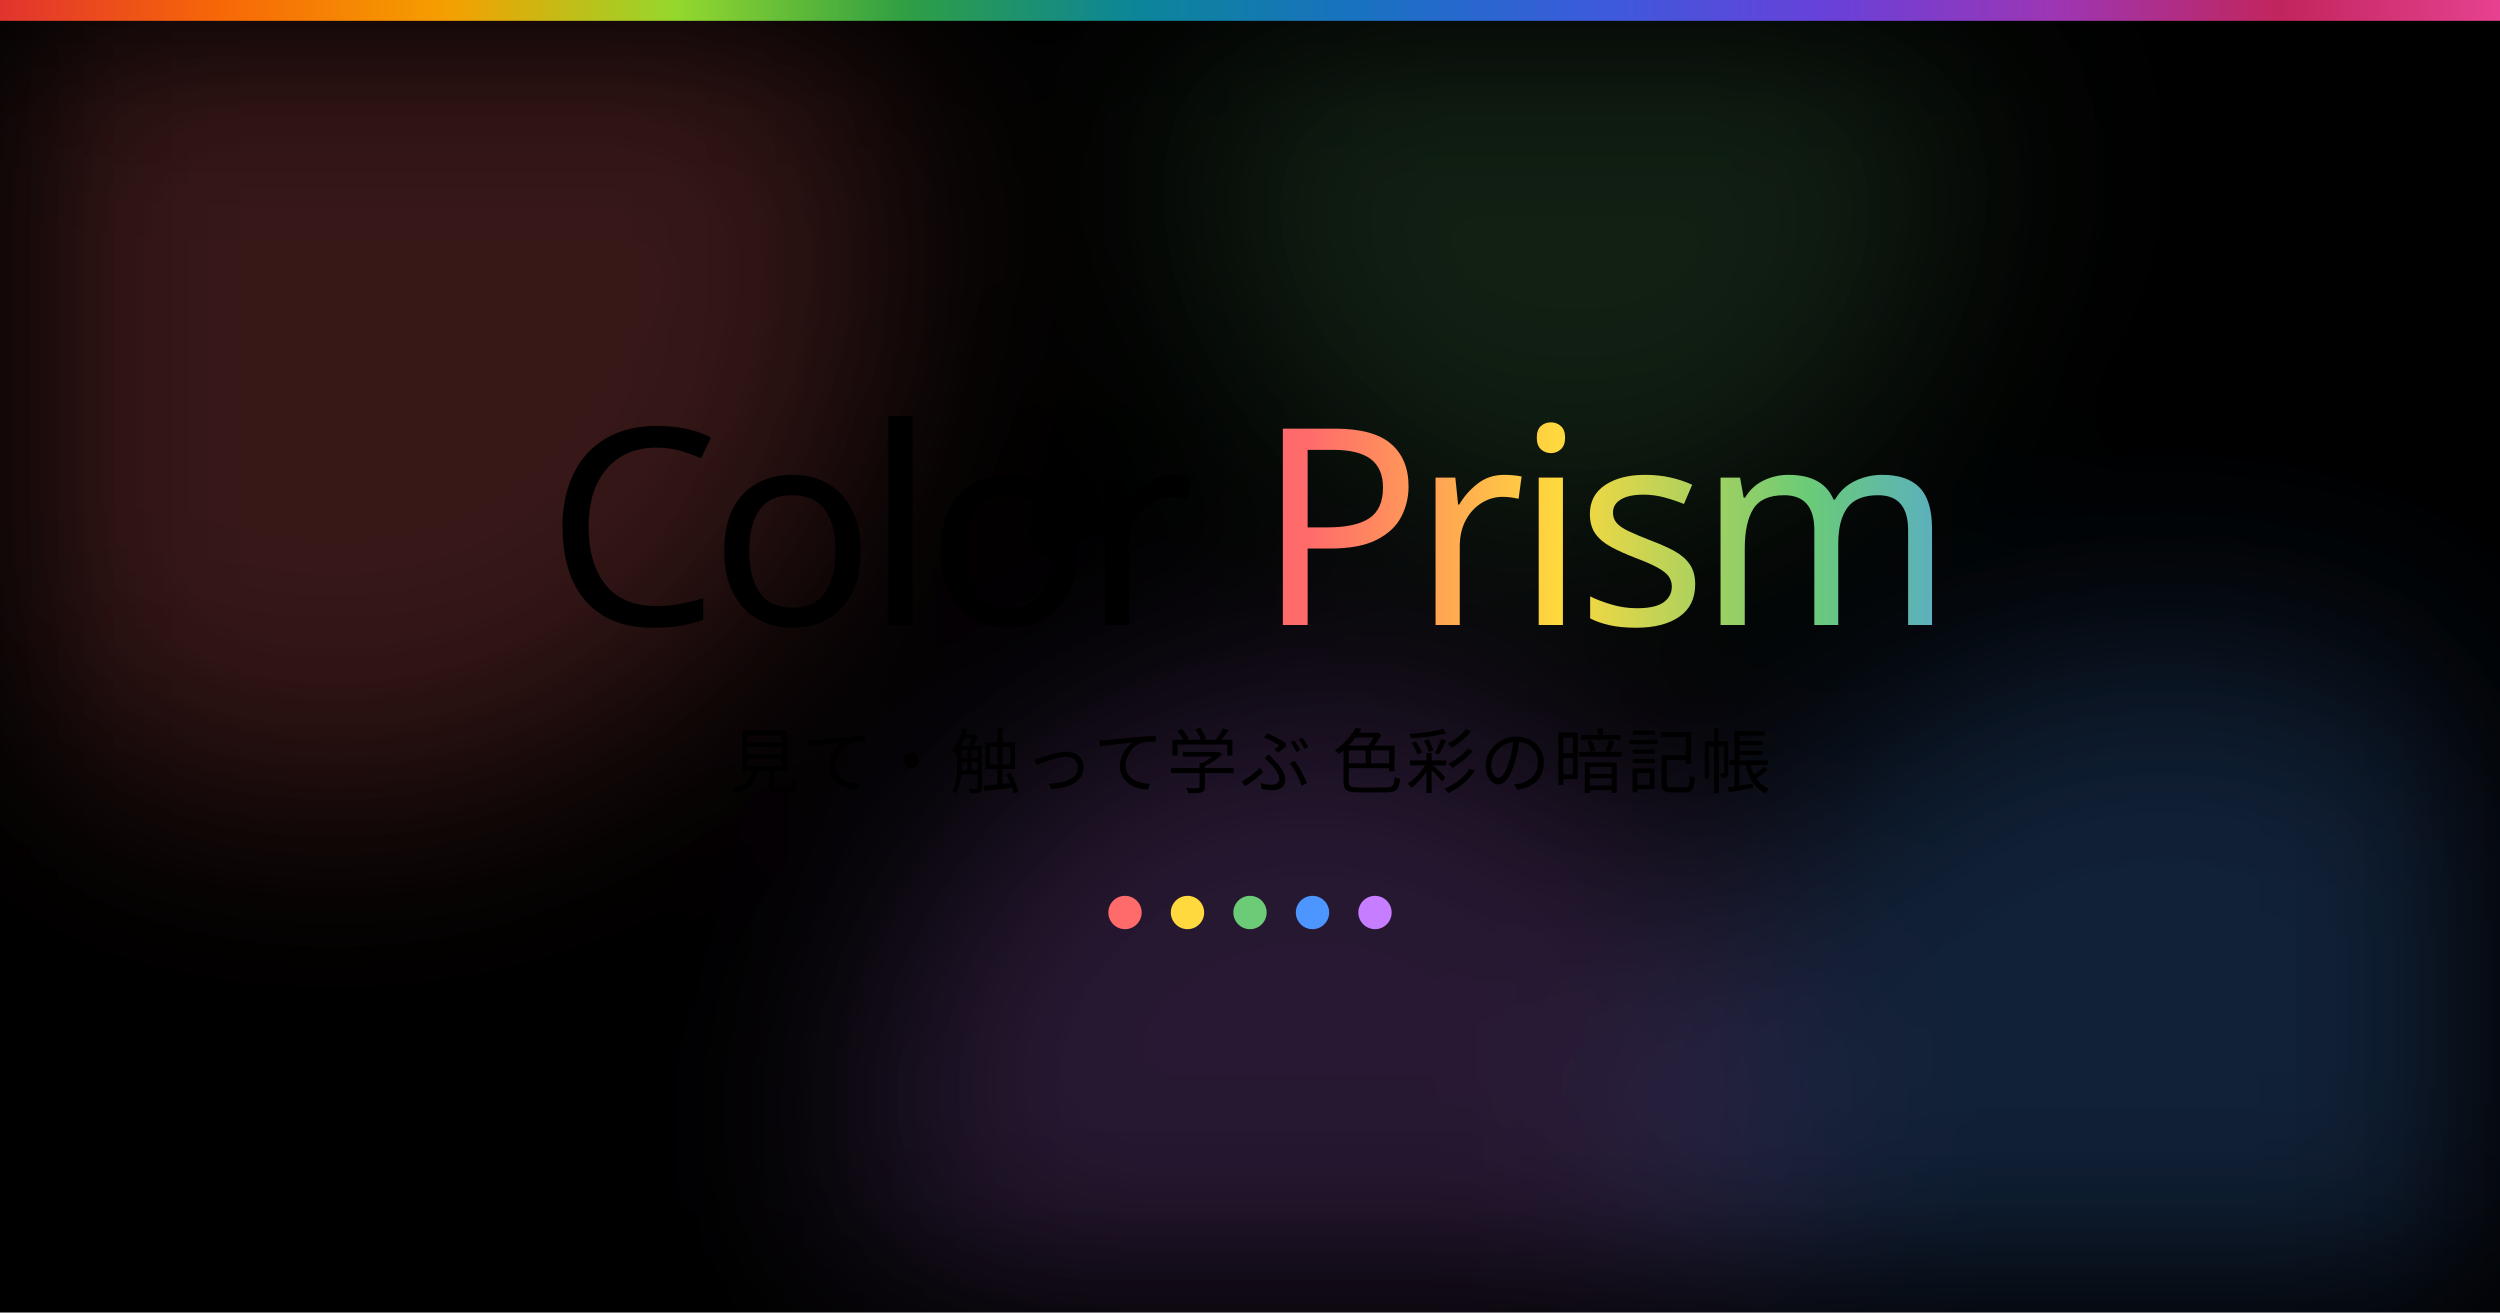
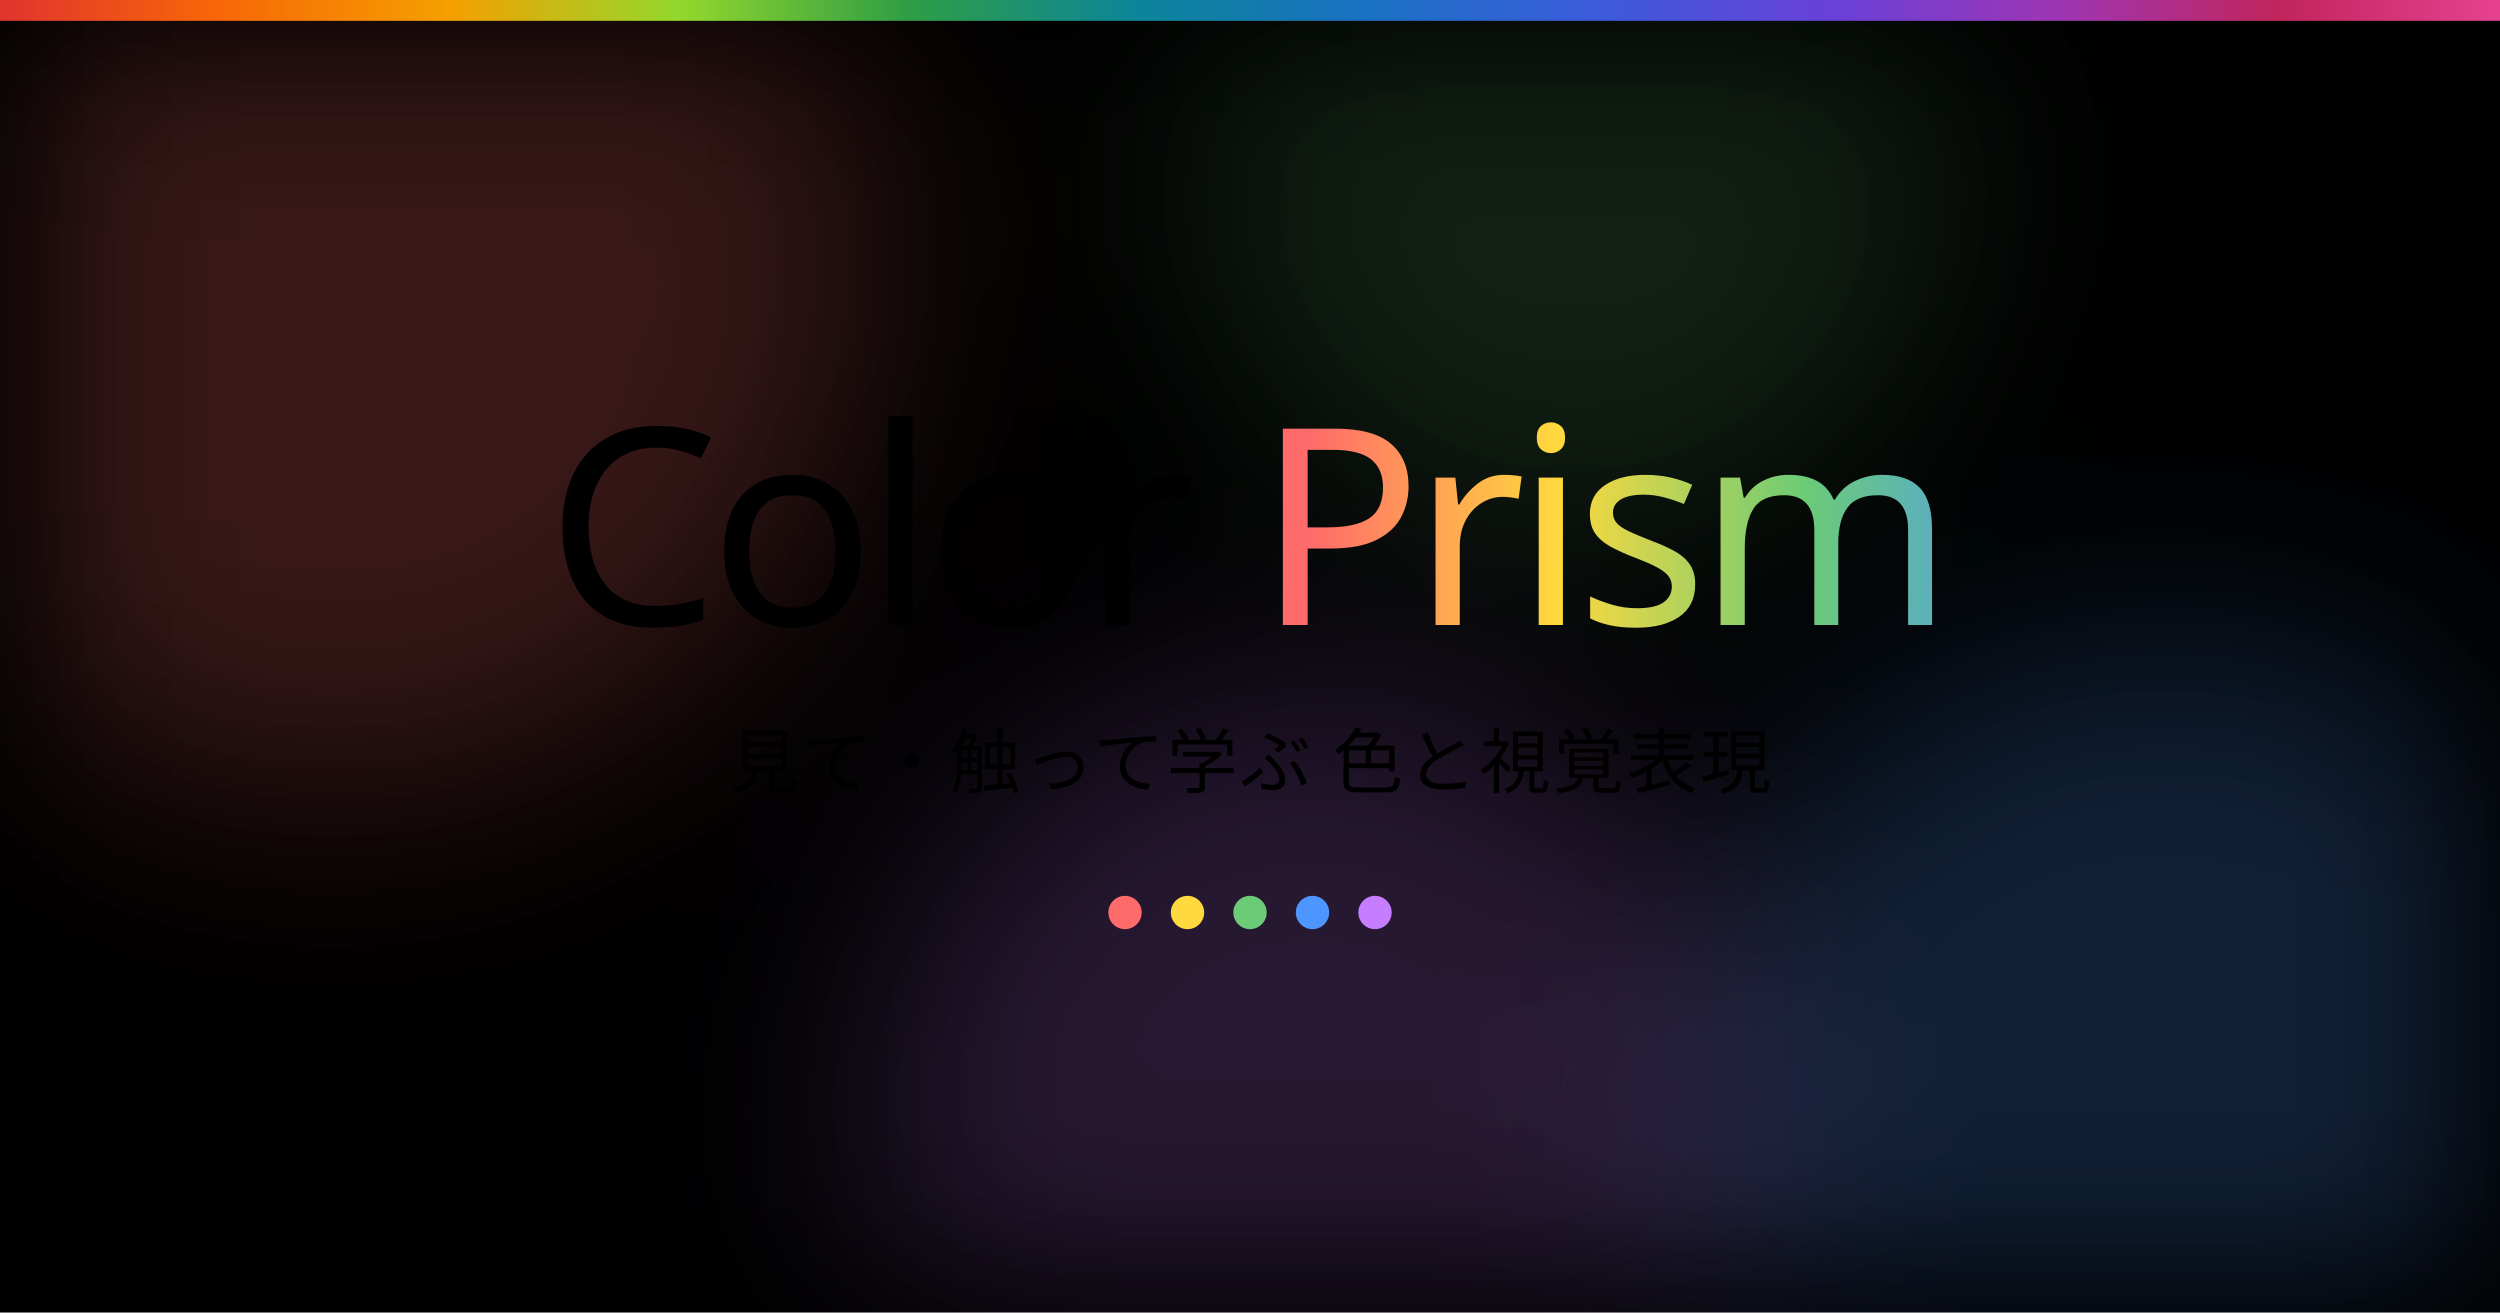
<svg xmlns="http://www.w3.org/2000/svg" width="1200" height="630" viewBox="0 0 1200 630">
  <defs>
    <linearGradient id="rainbow" x1="0" y1="0" x2="1" y2="0">
      <stop offset="0%" stop-color="#e03131" />
      <stop offset="9.09%" stop-color="#f76707" />
      <stop offset="18.18%" stop-color="#f59f00" />
      <stop offset="27.27%" stop-color="#94d82d" />
      <stop offset="36.36%" stop-color="#2f9e44" />
      <stop offset="45.45%" stop-color="#0c8599" />
      <stop offset="54.54%" stop-color="#1971c2" />
      <stop offset="63.63%" stop-color="#3b5bdb" />
      <stop offset="72.72%" stop-color="#6741d9" />
      <stop offset="81.81%" stop-color="#9c36b5" />
      <stop offset="90.90%" stop-color="#c2255c" />
      <stop offset="100%" stop-color="#e84393" />
    </linearGradient>
    <linearGradient id="prism" x1="0.545" y1="0" x2="1.455" y2="0">
      <stop offset="0%" stop-color="#ff6b6b" />
      <stop offset="20%" stop-color="#ffd93d" />
      <stop offset="40%" stop-color="#6bcb77" />
      <stop offset="60%" stop-color="#4d96ff" />
      <stop offset="80%" stop-color="#c77dff" />
      <stop offset="100%" stop-color="#ff6b6b" />
    </linearGradient>
    <filter id="blur" filterUnits="userSpaceOnUse" x="0" y="0" width="1200" height="630">
      <feGaussianBlur stdDeviation="55" />
    </filter>
    <clipPath id="frame">
      <rect width="1200" height="630" />
    </clipPath>
  </defs>
  <g clip-path="url(#frame)">
    <rect width="1200" height="630" fill="{{BG}}" />
    <g filter="url(#blur)" opacity="{{BLOB_ALPHA}}">
      <circle cx="160" cy="120" r="260" fill="#ff6b6b" opacity="0.22" />
      <circle cx="1040" cy="550" r="240" fill="#4d96ff" opacity="0.22" />
      <circle cx="630" cy="540" r="210" fill="#c77dff" opacity="0.20" />
      <circle cx="756" cy="80" r="180" fill="#6bcb77" opacity="0.16" />
    </g>
    <rect width="1200" height="10" fill="url(#rainbow)" />
    <text font-family="SUSE Mono" x="600" y="300" text-anchor="middle" font-size="132" font-weight="500" letter-spacing="-5" fill="{{LOGO_FILL}}">Color <tspan fill="url(#prism)">Prism</tspan>
    </text>
-     <text font-family="Zen Kaku Gothic New" x="600" y="378" text-anchor="middle" font-size="34" font-weight="500" letter-spacing="1.3" fill="{{TAGLINE_FILL}}">見て・触って学ぶ 色彩の暗記帳</text>
+     <text font-family="Zen Kaku Gothic New" x="600" y="378" text-anchor="middle" font-size="34" font-weight="500" letter-spacing="1.3" fill="{{TAGLINE_FILL}}">見て・触って学ぶ 色と視覚表現</text>
    <g>
      <circle cx="540" cy="438" r="8" fill="#ff6b6b" />
      <circle cx="570" cy="438" r="8" fill="#ffd93d" />
      <circle cx="600" cy="438" r="8" fill="#6bcb77" />
      <circle cx="630" cy="438" r="8" fill="#4d96ff" />
      <circle cx="660" cy="438" r="8" fill="#c77dff" />
    </g>
  </g>
</svg>
